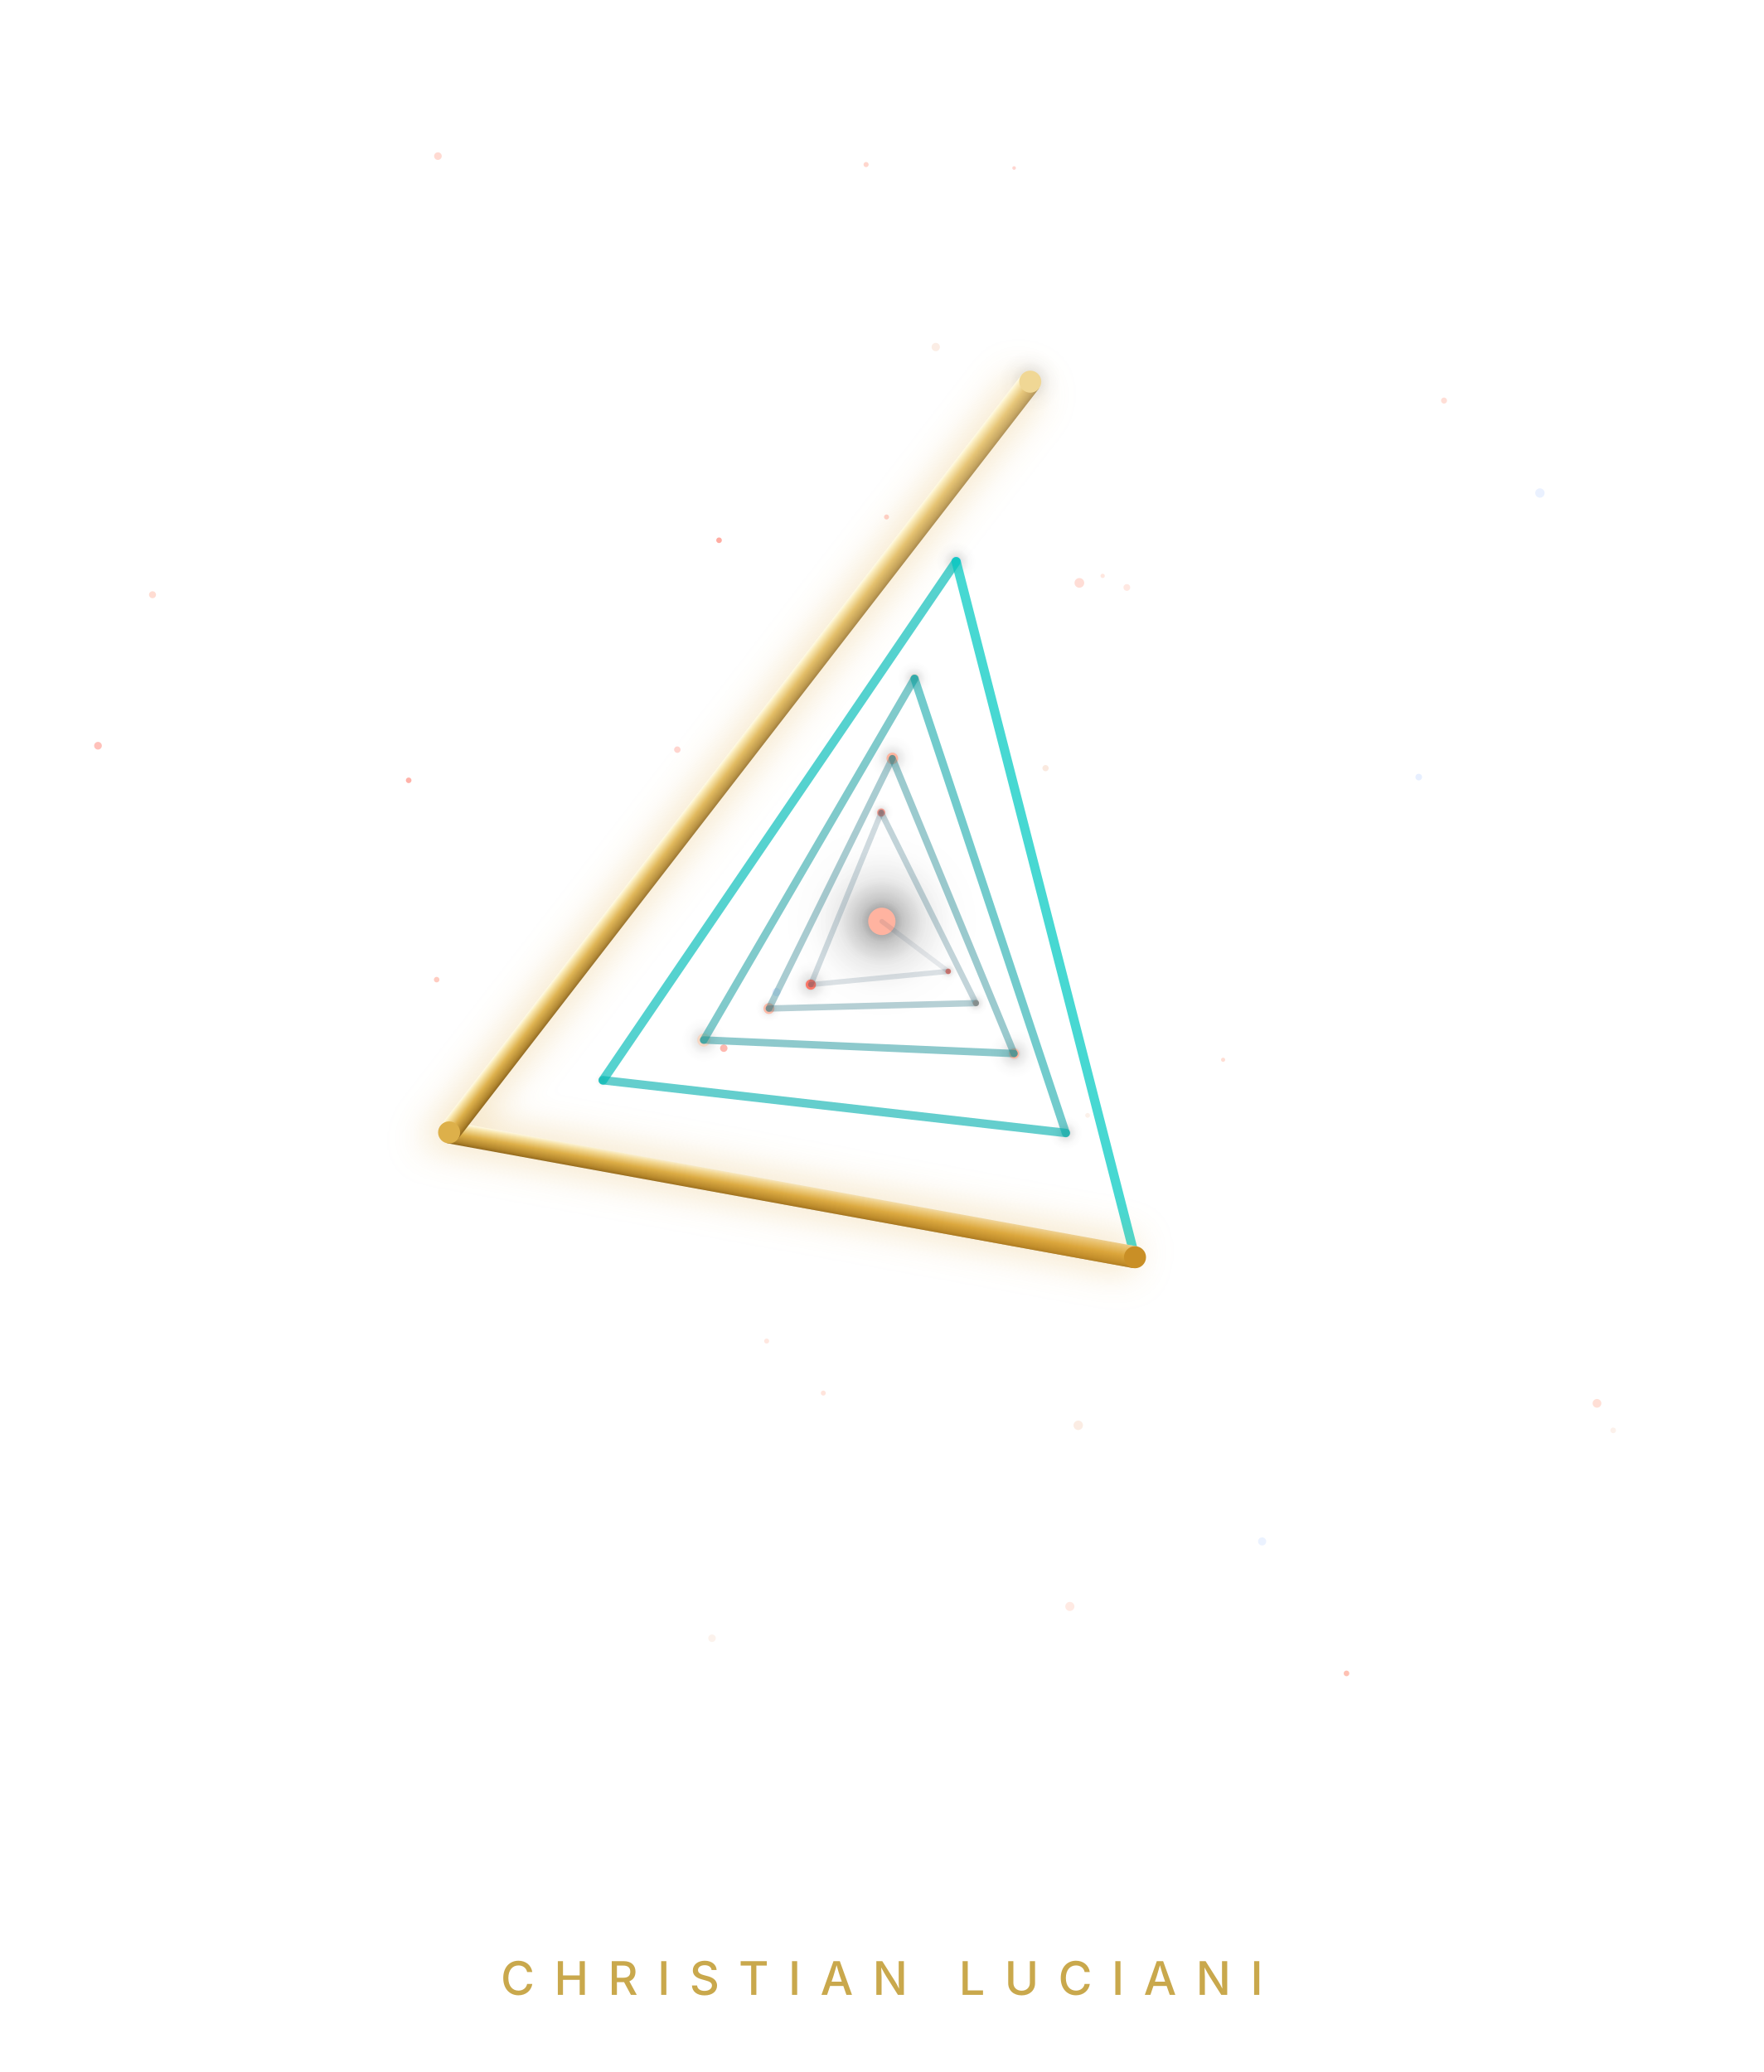
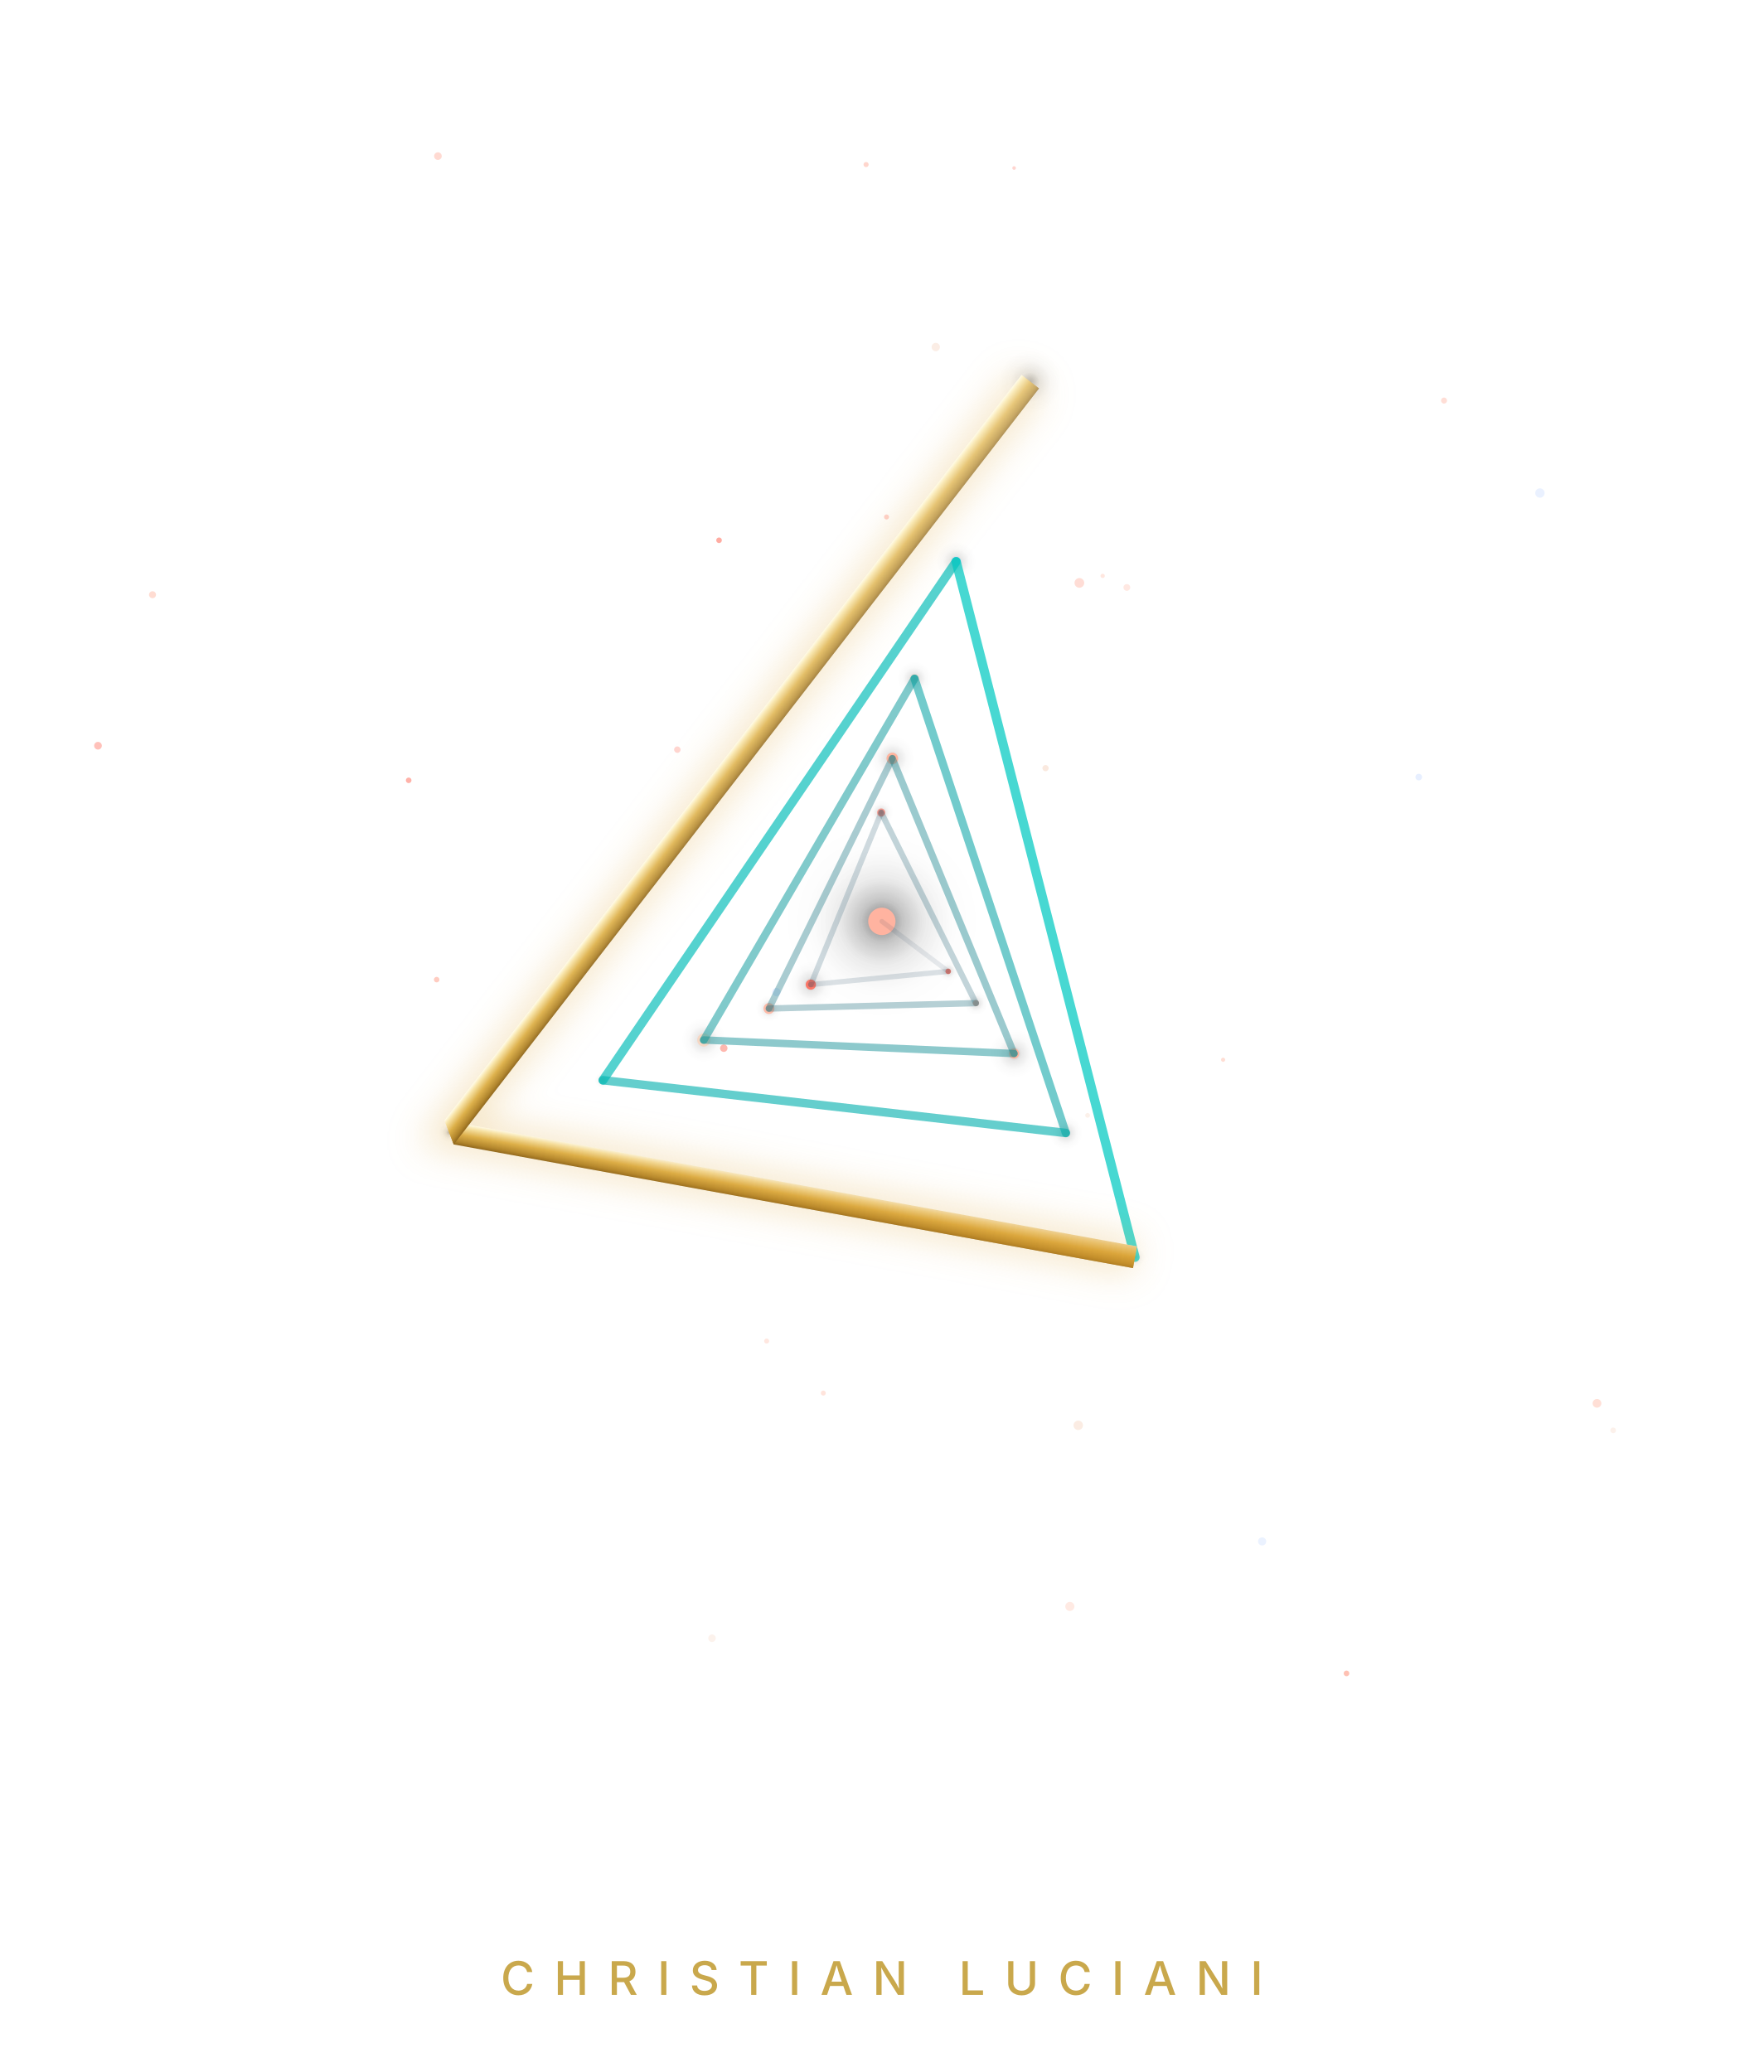
<svg xmlns="http://www.w3.org/2000/svg" viewBox="0 0 800 940" width="800" height="940" role="img" aria-label="Logo: triángulo espiral de conocimiento con nodos en cada vértice y una C final de Christian">
  <defs>
    <radialGradient id="halo-star" cx="50%" cy="50%" r="50%">
      <stop offset="0%" stop-color="currentColor" stop-opacity="0.28" />
      <stop offset="30%" stop-color="currentColor" stop-opacity="0.09" />
      <stop offset="65%" stop-color="currentColor" stop-opacity="0.02" />
      <stop offset="100%" stop-color="currentColor" stop-opacity="0" />
    </radialGradient>
    <radialGradient id="halo-nova" cx="50%" cy="50%" r="50%">
      <stop offset="0%" stop-color="currentColor" stop-opacity="0.16" />
      <stop offset="40%" stop-color="currentColor" stop-opacity="0.05" />
      <stop offset="75%" stop-color="currentColor" stop-opacity="0.01" />
      <stop offset="100%" stop-color="currentColor" stop-opacity="0" />
    </radialGradient>
    <filter id="halo-blur" x="-80%" y="-80%" width="260%" height="260%">
      <feGaussianBlur stdDeviation="8" />
    </filter>
  </defs>
  <defs>
    <linearGradient id="c-perp-1" gradientUnits="userSpaceOnUse" x1="515.71" y1="565.45" x2="513.92" y2="575.29">
      <stop offset="0%" stop-color="#fffbe6" />
      <stop offset="16%" stop-color="#f8e4a8" />
      <stop offset="50%" stop-color="#ddb04a" />
      <stop offset="84%" stop-color="#b1852c" />
      <stop offset="100%" stop-color="#8f661c" />
    </linearGradient>
-     <linearGradient id="c-perp-2" gradientUnits="userSpaceOnUse" x1="199.75" y1="510.68" x2="207.66" y2="516.8">
+     <linearGradient id="c-perp-2" gradientUnits="userSpaceOnUse" x1="463.36" y1="170.09" x2="471.27" y2="176.21">
      <stop offset="0%" stop-color="#fffbe6" />
      <stop offset="16%" stop-color="#f8e4a8" />
      <stop offset="50%" stop-color="#ddb04a" />
      <stop offset="84%" stop-color="#b1852c" />
      <stop offset="100%" stop-color="#8f661c" />
    </linearGradient>
-     <linearGradient id="c-tint-1" gradientUnits="userSpaceOnUse" x1="515.71" y1="565.45" x2="204.6" y2="508.82">
+     <linearGradient id="c-tint-1" gradientUnits="userSpaceOnUse" x1="515.71" y1="565.45" x2="201.61" y2="508.27">
      <stop offset="0%" stop-color="#d99a2b" stop-opacity="0.5" />
      <stop offset="100%" stop-color="#d99a2b" stop-opacity="0" />
    </linearGradient>
-     <linearGradient id="c-tint-2" gradientUnits="userSpaceOnUse" x1="199.75" y1="510.68" x2="463.36" y2="170.09">
+     <linearGradient id="c-tint-2" gradientUnits="userSpaceOnUse" x1="201.61" y1="508.27" x2="463.36" y2="170.09">
      <stop offset="0%" stop-color="#fffbe6" stop-opacity="0" />
      <stop offset="100%" stop-color="#fffbe6" stop-opacity="0.32" />
    </linearGradient>
  </defs>
  <g id="logo-background" data-name="Background">
    <circle cx="326.15" cy="245.1" r="1.275" fill="#ff6f5e" opacity="0.575" />
    <circle cx="373.44" cy="631.99" r="1.135" fill="#ffb49e" opacity="0.356" />
    <circle cx="69.18" cy="269.81" r="1.583" fill="#ffb49e" opacity="0.466" />
    <circle cx="485.27" cy="728.79" r="2.067" fill="#ffb49e" opacity="0.289" />
    <circle cx="724.37" cy="636.65" r="1.982" fill="#ffb49e" opacity="0.425" />
    <circle cx="424.45" cy="157.44" r="1.892" fill="#f6d7c4" opacity="0.445" />
    <circle cx="328.3" cy="475.53" r="1.684" fill="#ff6f5e" opacity="0.494" />
    <circle cx="198.06" cy="444.43" r="1.256" fill="#ff8a70" opacity="0.435" />
    <circle cx="554.79" cy="480.78" r="0.95" fill="#ffb49e" opacity="0.439" />
    <circle cx="322.96" cy="743.2" r="1.716" fill="#f6d7c4" opacity="0.315" />
    <circle cx="459.98" cy="76.22" r="0.821" fill="#ff6f5e" opacity="0.291" />
    <circle cx="610.76" cy="759.16" r="1.285" fill="#ff8a70" opacity="0.528" />
    <circle cx="307.23" cy="340.09" r="1.463" fill="#ff6f5e" opacity="0.291" />
    <circle cx="392.85" cy="74.66" r="1.162" fill="#ff8a70" opacity="0.35" />
    <circle cx="352.18" cy="450.09" r="1.896" fill="#cfe0ff" opacity="0.536" />
    <circle cx="185.37" cy="354.01" r="1.275" fill="#ff6f5e" opacity="0.533" />
    <circle cx="347.74" cy="608.4" r="1.139" fill="#ffb49e" opacity="0.318" />
    <circle cx="474.25" cy="348.48" r="1.418" fill="#f6d7c4" opacity="0.546" />
    <circle cx="489.08" cy="646.62" r="2.143" fill="#f6d7c4" opacity="0.472" />
    <circle cx="500.15" cy="261.26" r="0.983" fill="#ffb49e" opacity="0.325" />
    <circle cx="198.64" cy="70.82" r="1.73" fill="#ff8a70" opacity="0.317" />
    <circle cx="643.53" cy="352.54" r="1.507" fill="#cfe0ff" opacity="0.509" />
    <circle cx="511.12" cy="266.51" r="1.531" fill="#ffb49e" opacity="0.302" />
    <circle cx="489.59" cy="264.44" r="2.199" fill="#ff8a70" opacity="0.29" />
    <circle cx="698.49" cy="223.67" r="2.122" fill="#cfe0ff" opacity="0.446" />
    <circle cx="493.32" cy="506.02" r="1.087" fill="#f6d7c4" opacity="0.355" />
    <circle cx="654.99" cy="181.72" r="1.364" fill="#ff8a70" opacity="0.288" />
    <circle cx="44.45" cy="338.31" r="1.748" fill="#ff6f5e" opacity="0.427" />
    <circle cx="402.12" cy="234.54" r="1.137" fill="#ff6f5e" opacity="0.324" />
    <circle cx="572.49" cy="699.29" r="1.85" fill="#cfe0ff" opacity="0.413" />
    <circle cx="313.64" cy="375.46" r="1.481" fill="#ff6f5e" opacity="0.456" />
    <circle cx="731.72" cy="648.9" r="1.289" fill="#f6d7c4" opacity="0.344" />
  </g>
  <g id="logo-star-0" data-name="star 0">
    <circle cx="400" cy="418" r="44.8" fill="url(#halo-nova)" color="#ffb3a0" />
    <circle cx="400" cy="418" r="26.6" fill="url(#halo-nova)" color="#ffb3a0" />
    <circle cx="400" cy="418" r="31" fill="url(#halo-star)" color="#ffb3a0" />
    <circle cx="400" cy="418" r="6.2" fill="#ffb3a0" opacity="1" />
  </g>
  <g id="logo-star-1" data-name="star 1">
    <circle cx="430.1" cy="440.68" r="4.55" fill="url(#halo-star)" color="#ff6f5e" />
    <circle cx="430.1" cy="440.68" r="1.27" fill="#ff6f5e" opacity="0.79" />
  </g>
  <g id="logo-star-2" data-name="star 2">
    <circle cx="367.77" cy="446.68" r="10.42" fill="url(#halo-star)" color="#ff6f5e" />
    <circle cx="367.77" cy="446.68" r="2.32" fill="#ff6f5e" opacity="0.92" />
  </g>
  <g id="logo-star-3" data-name="star 3">
    <circle cx="399.71" cy="368.62" r="5.58" fill="url(#halo-star)" color="#ff6f5e" />
    <circle cx="399.71" cy="368.62" r="1.86" fill="#ff6f5e" opacity="0.64" />
  </g>
  <g id="logo-star-4" data-name="star 4">
    <circle cx="442.66" cy="455.09" r="5.51" fill="url(#halo-star)" color="#ffb49e" />
    <circle cx="442.66" cy="455.09" r="1.41" fill="#ffb49e" opacity="0.76" />
  </g>
  <g id="logo-star-5" data-name="star 5">
    <circle cx="348.78" cy="457.54" r="5.95" fill="url(#halo-star)" color="#ffb49e" />
    <circle cx="348.78" cy="457.54" r="2.46" fill="#ffb49e" opacity="0.89" />
  </g>
  <g id="logo-star-6" data-name="star 6">
    <circle cx="404.74" cy="344.08" r="10.23" fill="url(#halo-star)" color="#ffb49e" />
    <circle cx="404.74" cy="344.08" r="2.61" fill="#ffb49e" opacity="1" />
  </g>
  <g id="logo-star-7" data-name="star 7">
    <circle cx="459.96" cy="477.96" r="11.07" fill="url(#halo-star)" color="#ffb49e" />
    <circle cx="459.96" cy="477.96" r="2.32" fill="#ffb49e" opacity="1" />
  </g>
  <g id="logo-star-8" data-name="star 8">
    <circle cx="319.22" cy="471.81" r="10.07" fill="url(#halo-star)" color="#f6d7c4" />
    <circle cx="319.22" cy="471.81" r="2.97" fill="#f6d7c4" opacity="1" />
  </g>
  <g id="logo-star-9" data-name="star 9">
    <circle cx="414.82" cy="307.88" r="7.81" fill="url(#halo-star)" color="#f6d7c4" />
    <circle cx="414.82" cy="307.88" r="2.14" fill="#f6d7c4" opacity="0.58" />
  </g>
  <g id="logo-star-10" data-name="star 10">
    <circle cx="483.44" cy="513.99" r="7.66" fill="url(#halo-star)" color="#f6d7c4" />
    <circle cx="483.44" cy="513.99" r="1.68" fill="#f6d7c4" opacity="0.7" />
  </g>
  <g id="logo-star-11" data-name="star 11">
    <circle cx="273.49" cy="490.06" r="3.78" fill="url(#halo-star)" color="#f6d7c4" />
    <circle cx="273.49" cy="490.06" r="1.23" fill="#f6d7c4" opacity="0.82" />
  </g>
  <g id="logo-star-12" data-name="star 12">
    <circle cx="433.7" cy="254.78" r="9.03" fill="url(#halo-star)" color="#cfe0ff" />
    <circle cx="433.7" cy="254.78" r="2.27" fill="#cfe0ff" opacity="0.95" />
  </g>
  <g id="logo-star-13" data-name="star 13">
    <circle cx="514.82" cy="570.37" r="4.53" fill="url(#halo-star)" color="#cfe0ff" />
-     <circle cx="514.82" cy="570.37" r="1.82" fill="#cfe0ff" opacity="0.67" />
  </g>
  <g id="logo-star-14" data-name="star 14">
    <circle cx="203.71" cy="513.74" r="4.62" fill="url(#halo-star)" color="#cfe0ff" />
-     <circle cx="203.71" cy="513.74" r="1.36" fill="#cfe0ff" opacity="0.79" />
  </g>
  <g id="logo-star-15" data-name="star 15">
    <circle cx="467.31" cy="173.15" r="14.23" fill="url(#halo-star)" color="#cfe0ff" />
-     <circle cx="467.31" cy="173.15" r="2.95" fill="#cfe0ff" opacity="1" />
  </g>
  <g id="logo-spiral" data-name="Spiral" stroke-linecap="round" fill="none">
    <line x1="400" y1="418" x2="430.1" y2="440.68" stroke="rgb(22,50,79)" stroke-width="2.2" opacity="0.1" />
    <line x1="430.1" y1="440.68" x2="367.77" y2="446.68" stroke="rgb(20,63,88)" stroke-width="2.367" opacity="0.152" />
    <line x1="367.77" y1="446.68" x2="399.71" y2="368.62" stroke="rgb(18,75,98)" stroke-width="2.533" opacity="0.203" />
    <line x1="399.71" y1="368.62" x2="442.66" y2="455.09" stroke="rgb(17,88,107)" stroke-width="2.7" opacity="0.255" />
    <line x1="442.66" y1="455.09" x2="348.78" y2="457.54" stroke="rgb(15,100,117)" stroke-width="2.867" opacity="0.307" />
    <line x1="348.78" y1="457.54" x2="404.74" y2="344.08" stroke="rgb(13,113,126)" stroke-width="3.033" opacity="0.358" />
    <line x1="404.74" y1="344.08" x2="459.96" y2="477.96" stroke="rgb(11,126,136)" stroke-width="3.2" opacity="0.41" />
    <line x1="459.96" y1="477.96" x2="319.22" y2="471.81" stroke="rgb(9,138,145)" stroke-width="3.367" opacity="0.462" />
    <line x1="319.22" y1="471.81" x2="414.82" y2="307.88" stroke="rgb(7,151,154)" stroke-width="3.533" opacity="0.513" />
    <line x1="414.82" y1="307.88" x2="483.44" y2="513.99" stroke="rgb(6,163,164)" stroke-width="3.7" opacity="0.565" />
    <line x1="483.44" y1="513.99" x2="273.49" y2="490.06" stroke="rgb(4,176,173)" stroke-width="3.867" opacity="0.617" />
    <line x1="273.49" y1="490.06" x2="433.7" y2="254.78" stroke="rgb(2,188,183)" stroke-width="4.033" opacity="0.668" />
    <line x1="433.7" y1="254.78" x2="514.82" y2="570.37" stroke="rgb(0,201,192)" stroke-width="4.2" opacity="0.72" />
  </g>
  <path d="M 514.818 570.368 L 203.708 513.738 L 467.315 173.146" stroke="#dfa637" stroke-width="16" opacity="0.28" fill="none" filter="url(#halo-blur)" />
  <g id="logo-c-triespiral" data-name="C TriSpiral">
-     <path d="M 515.713 565.449 L 204.603 508.819 L 202.812 518.657 L 513.922 575.287 Z" fill="url(#c-perp-1)" />
-     <path d="M 199.754 510.678 L 463.361 170.086 L 471.269 176.207 L 207.662 516.798 Z" fill="url(#c-perp-2)" />
-     <path d="M 515.713 565.449 L 204.603 508.819 L 202.812 518.657 L 513.922 575.287 Z" fill="url(#c-tint-1)" />
-     <path d="M 199.754 510.678 L 463.361 170.086 L 471.269 176.207 L 207.662 516.798 Z" fill="url(#c-tint-2)" />
-     <circle cx="514.82" cy="570.37" r="5" fill="#c98f26" />
-     <circle cx="203.71" cy="513.74" r="5" fill="#ddb04a" />
-     <circle cx="467.31" cy="173.15" r="5" fill="#f0d795" />
+     <path d="M 515.713 565.449 L 201.614 508.275 L 205.802 519.201 L 513.922 575.287 Z" fill="url(#c-perp-1)" />
+     <path d="M 201.614 508.275 L 463.361 170.086 L 471.269 176.207 L 205.802 519.201 Z" fill="url(#c-perp-2)" />
+     <path d="M 515.713 565.449 L 201.614 508.275 L 205.802 519.201 L 513.922 575.287 Z" fill="url(#c-tint-1)" />
+     <path d="M 201.614 508.275 L 463.361 170.086 L 471.269 176.207 L 205.802 519.201 Z" fill="url(#c-tint-2)" />
  </g>
  <g id="logo-typography" data-name="Typography" font-family="ui-sans-serif,system-ui,-apple-system,'Segoe UI',sans-serif" font-size="21" font-weight="500" fill="#c9a84c" letter-spacing="8.82">
    <text x="400" y="905" text-anchor="middle">CHRISTIAN LUCIANI</text>
  </g>
</svg>
